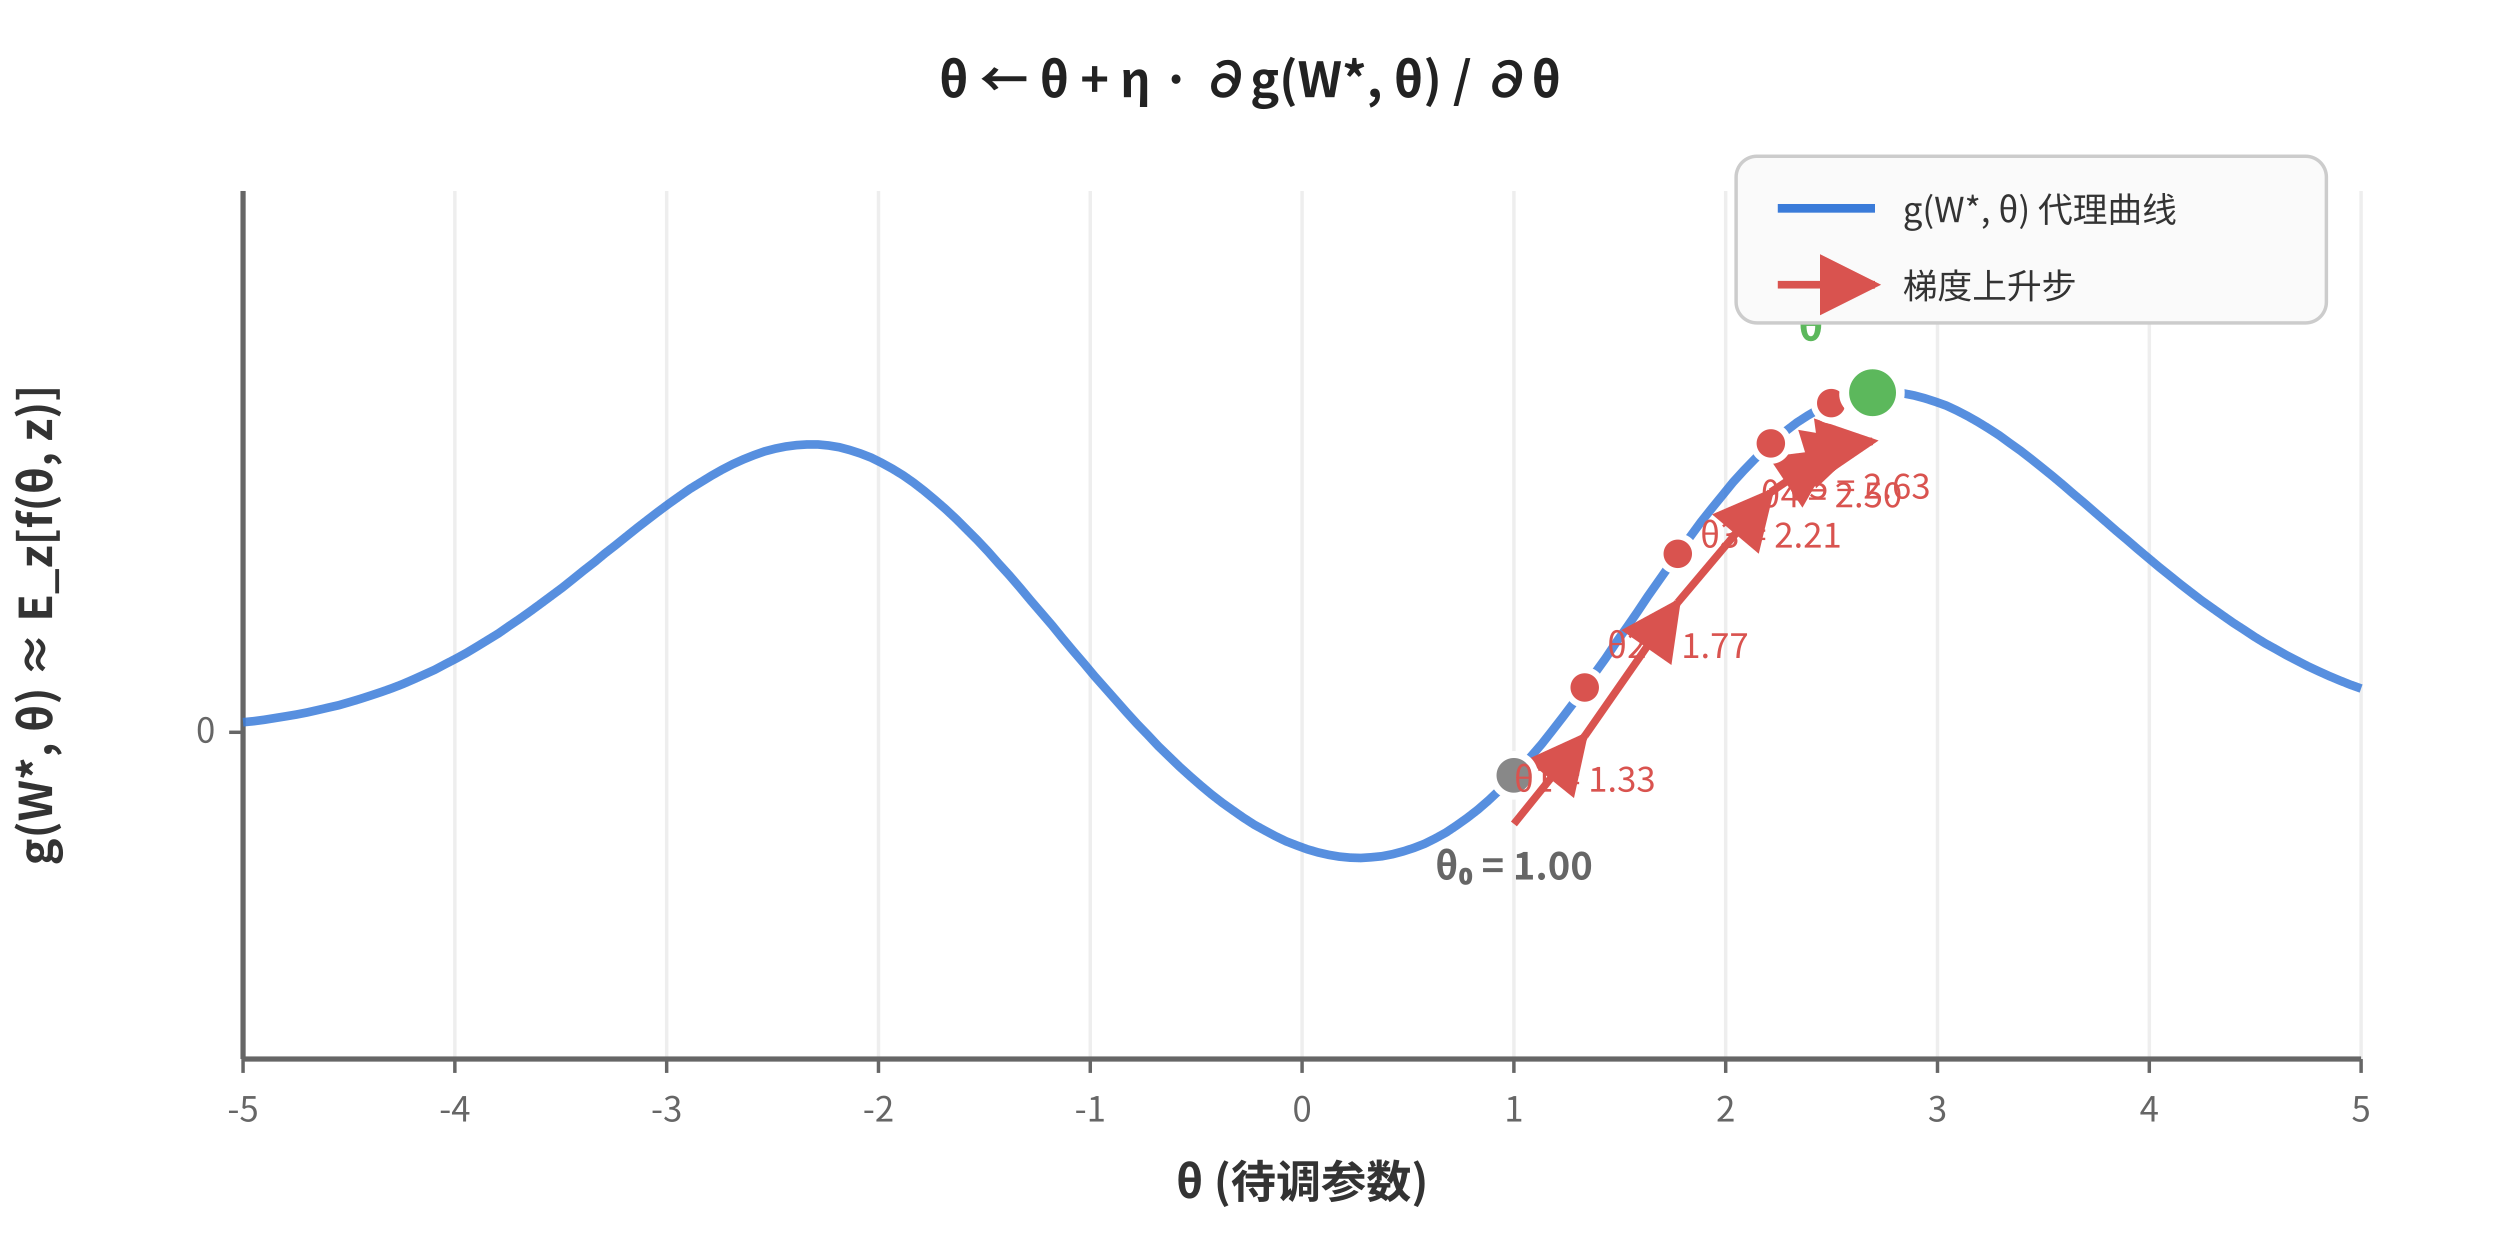
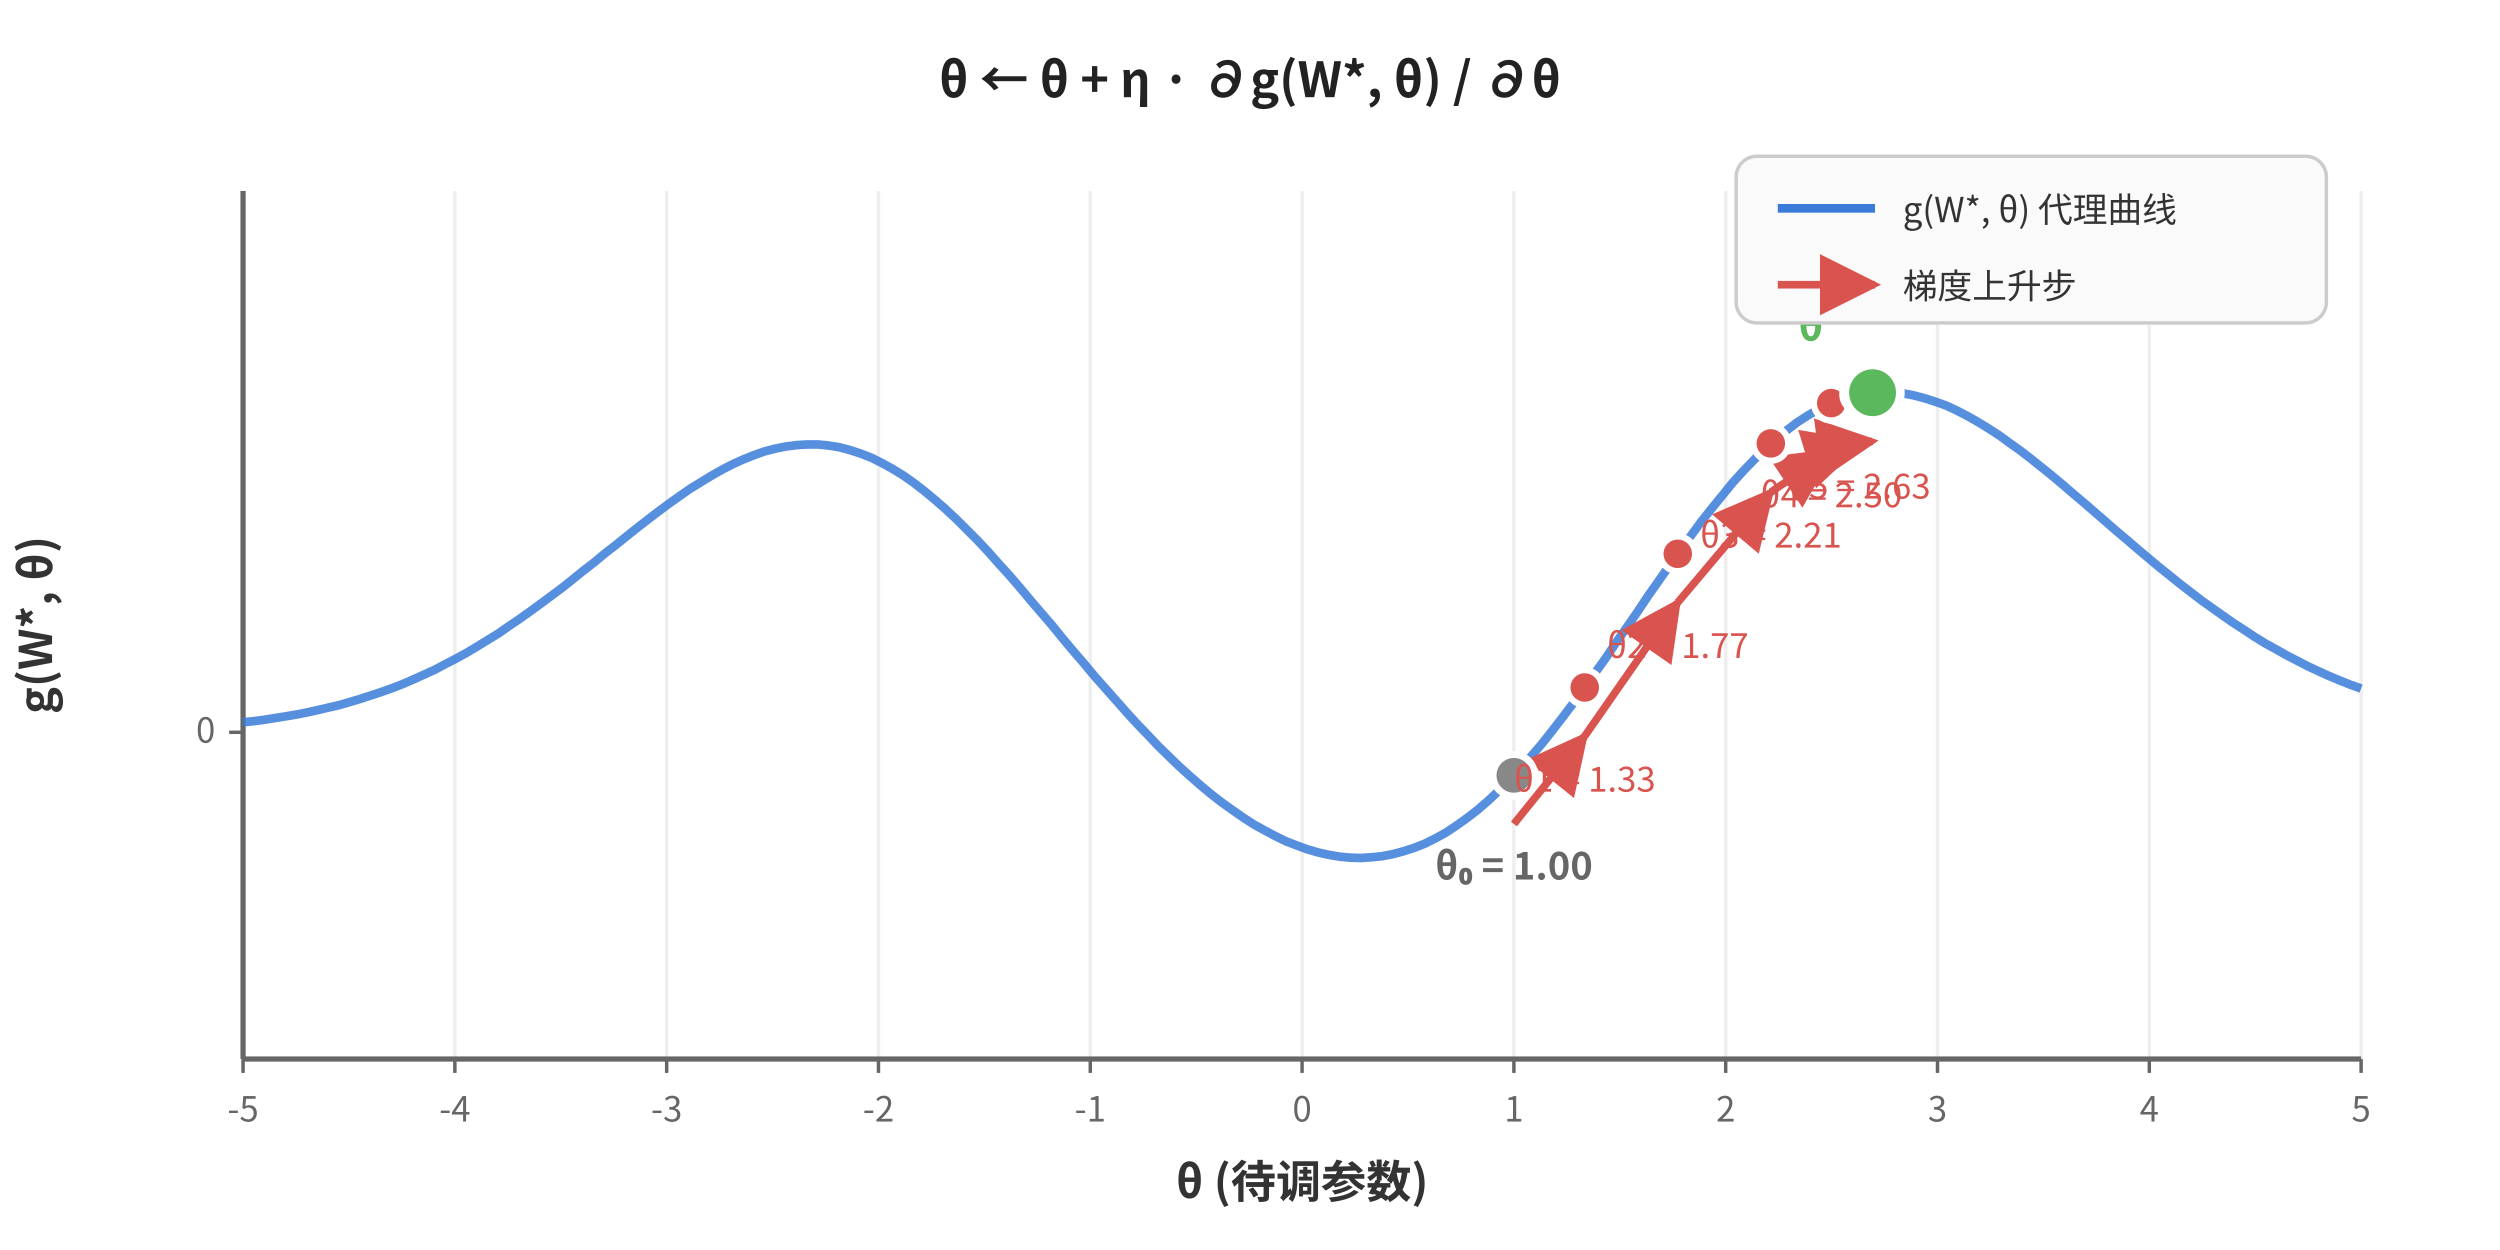
<svg xmlns="http://www.w3.org/2000/svg" viewBox="0 0 720 360" font-family="'Noto Sans CJK JP','PingFang SC','Microsoft YaHei',sans-serif">
  <defs>
    <marker id="arrow-red" viewBox="0 0 10 10" refX="9" refY="5" markerWidth="8" markerHeight="8" orient="auto-start-reverse">
      <path d="M0,0 L10,5 L0,10 z" fill="#d9534f" />
    </marker>
    <marker id="arrow-blue" viewBox="0 0 10 10" refX="9" refY="5" markerWidth="7" markerHeight="7" orient="auto-start-reverse">
      <path d="M0,0 L10,5 L0,10 z" fill="#3a7bd9" />
    </marker>
  </defs>
  <rect width="720" height="360" fill="#ffffff" />
  <text x="360.0" y="28" text-anchor="middle" font-size="14" fill="#222" font-weight="bold">θ ← θ + η · ∂g(W*, θ) / ∂θ</text>
  <line x1="70.0" y1="55" x2="70.0" y2="305" stroke="#eeeeee" stroke-width="1" />
  <line x1="131.0" y1="55" x2="131.0" y2="305" stroke="#eeeeee" stroke-width="1" />
  <line x1="192.0" y1="55" x2="192.0" y2="305" stroke="#eeeeee" stroke-width="1" />
  <line x1="253.0" y1="55" x2="253.0" y2="305" stroke="#eeeeee" stroke-width="1" />
  <line x1="314.0" y1="55" x2="314.0" y2="305" stroke="#eeeeee" stroke-width="1" />
  <line x1="375.0" y1="55" x2="375.0" y2="305" stroke="#eeeeee" stroke-width="1" />
  <line x1="436.0" y1="55" x2="436.0" y2="305" stroke="#eeeeee" stroke-width="1" />
  <line x1="497.0" y1="55" x2="497.0" y2="305" stroke="#eeeeee" stroke-width="1" />
  <line x1="558.0" y1="55" x2="558.0" y2="305" stroke="#eeeeee" stroke-width="1" />
  <line x1="619.0" y1="55" x2="619.0" y2="305" stroke="#eeeeee" stroke-width="1" />
  <line x1="680.0" y1="55" x2="680.0" y2="305" stroke="#eeeeee" stroke-width="1" />
  <line x1="70" y1="305" x2="680" y2="305" stroke="#666" stroke-width="1.5" />
  <line x1="70" y1="55" x2="70" y2="305" stroke="#666" stroke-width="1.5" />
  <line x1="70.0" y1="305" x2="70.0" y2="309" stroke="#666" />
  <text x="70.0" y="323" text-anchor="middle" font-size="10" fill="#666">-5</text>
  <line x1="131.0" y1="305" x2="131.0" y2="309" stroke="#666" />
  <text x="131.0" y="323" text-anchor="middle" font-size="10" fill="#666">-4</text>
  <line x1="192.0" y1="305" x2="192.0" y2="309" stroke="#666" />
  <text x="192.0" y="323" text-anchor="middle" font-size="10" fill="#666">-3</text>
  <line x1="253.0" y1="305" x2="253.0" y2="309" stroke="#666" />
  <text x="253.0" y="323" text-anchor="middle" font-size="10" fill="#666">-2</text>
  <line x1="314.0" y1="305" x2="314.0" y2="309" stroke="#666" />
  <text x="314.0" y="323" text-anchor="middle" font-size="10" fill="#666">-1</text>
  <line x1="375.0" y1="305" x2="375.0" y2="309" stroke="#666" />
  <text x="375.0" y="323" text-anchor="middle" font-size="10" fill="#666">0</text>
  <line x1="436.0" y1="305" x2="436.0" y2="309" stroke="#666" />
  <text x="436.0" y="323" text-anchor="middle" font-size="10" fill="#666">1</text>
  <line x1="497.0" y1="305" x2="497.0" y2="309" stroke="#666" />
  <text x="497.0" y="323" text-anchor="middle" font-size="10" fill="#666">2</text>
  <line x1="558.0" y1="305" x2="558.0" y2="309" stroke="#666" />
  <text x="558.0" y="323" text-anchor="middle" font-size="10" fill="#666">3</text>
  <line x1="619.0" y1="305" x2="619.0" y2="309" stroke="#666" />
  <text x="619.0" y="323" text-anchor="middle" font-size="10" fill="#666">4</text>
  <line x1="680.0" y1="305" x2="680.0" y2="309" stroke="#666" />
  <text x="680.0" y="323" text-anchor="middle" font-size="10" fill="#666">5</text>
  <line x1="66" y1="210.9" x2="70" y2="210.9" stroke="#666" />
  <text x="62" y="213.9" text-anchor="end" font-size="10" fill="#666">0</text>
  <text x="375.0" y="345" text-anchor="middle" font-size="13" fill="#333" font-weight="bold">θ (待调参数)</text>
-   <text x="15" y="180.0" text-anchor="middle" font-size="13" fill="#333" font-weight="bold" transform="rotate(-90,15,180.0)">g(W*, θ) ≈ E_z[f(θ, z)]</text>
+   <text x="15" y="180.0" text-anchor="middle" font-size="13" fill="#333" font-weight="bold" transform="rotate(-90,15,180.0)">g(W*, θ)</text>
  <path d="M 70.0,208.0 L 73.1,207.7 L 76.1,207.3 L 79.2,206.8 L 82.3,206.3 L 85.3,205.8 L 88.4,205.2 L 91.5,204.5 L 94.5,203.8 L 97.6,203.1 L 100.7,202.2 L 103.7,201.3 L 106.8,200.3 L 109.8,199.3 L 112.9,198.2 L 116.0,197.0 L 119.0,195.7 L 122.1,194.3 L 125.2,192.9 L 128.2,191.3 L 131.3,189.7 L 134.4,188.0 L 137.4,186.2 L 140.5,184.3 L 143.6,182.4 L 146.6,180.3 L 149.7,178.2 L 152.8,176.0 L 155.8,173.8 L 158.9,171.5 L 162.0,169.2 L 165.0,166.8 L 168.1,164.3 L 171.2,161.9 L 174.2,159.4 L 177.3,157.0 L 180.4,154.5 L 183.4,152.1 L 186.5,149.7 L 189.5,147.4 L 192.6,145.1 L 195.7,142.9 L 198.7,140.8 L 201.8,138.9 L 204.9,137.0 L 207.9,135.3 L 211.0,133.7 L 214.1,132.3 L 217.1,131.1 L 220.2,130.0 L 223.3,129.2 L 226.3,128.6 L 229.4,128.2 L 232.5,128.0 L 235.5,128.0 L 238.6,128.3 L 241.7,128.8 L 244.7,129.6 L 247.8,130.6 L 250.9,131.8 L 253.9,133.3 L 257.0,135.0 L 260.1,136.9 L 263.1,139.0 L 266.2,141.4 L 269.2,143.9 L 272.3,146.6 L 275.4,149.5 L 278.4,152.5 L 281.5,155.6 L 284.6,158.9 L 287.6,162.3 L 290.7,165.7 L 293.8,169.3 L 296.8,172.9 L 299.9,176.5 L 303.0,180.1 L 306.0,183.8 L 309.1,187.5 L 312.2,191.1 L 315.2,194.7 L 318.3,198.2 L 321.4,201.7 L 324.4,205.1 L 327.5,208.5 L 330.6,211.7 L 333.6,214.9 L 336.7,217.9 L 339.7,220.8 L 342.8,223.6 L 345.9,226.3 L 348.9,228.8 L 352.0,231.2 L 355.1,233.4 L 358.1,235.5 L 361.2,237.5 L 364.3,239.2 L 367.3,240.8 L 370.4,242.3 L 373.5,243.5 L 376.5,244.6 L 379.6,245.5 L 382.7,246.2 L 385.7,246.7 L 388.8,247.0 L 391.9,247.1 L 394.9,246.9 L 398.0,246.6 L 401.1,246.0 L 404.1,245.2 L 407.2,244.2 L 410.3,243.0 L 413.3,241.5 L 416.4,239.8 L 419.4,237.8 L 422.5,235.6 L 425.6,233.2 L 428.6,230.6 L 431.7,227.7 L 434.8,224.6 L 437.8,221.4 L 440.9,217.9 L 444.0,214.3 L 447.0,210.5 L 450.1,206.5 L 453.2,202.4 L 456.2,198.2 L 459.3,193.9 L 462.4,189.6 L 465.4,185.1 L 468.5,180.7 L 471.6,176.2 L 474.6,171.7 L 477.7,167.3 L 480.8,162.9 L 483.8,158.6 L 486.9,154.4 L 489.9,150.3 L 493.0,146.4 L 496.1,142.6 L 499.1,138.9 L 502.2,135.5 L 505.3,132.3 L 508.3,129.3 L 511.4,126.5 L 514.5,124.0 L 517.5,121.7 L 520.6,119.7 L 523.7,117.9 L 526.7,116.4 L 529.8,115.2 L 532.9,114.2 L 535.9,113.5 L 539.0,113.1 L 542.1,112.9 L 545.1,113.0 L 548.2,113.3 L 551.3,113.9 L 554.3,114.7 L 557.4,115.7 L 560.5,116.8 L 563.5,118.2 L 566.6,119.8 L 569.6,121.5 L 572.7,123.4 L 575.8,125.4 L 578.8,127.6 L 581.9,129.8 L 585.0,132.2 L 588.0,134.6 L 591.1,137.1 L 594.2,139.7 L 597.2,142.3 L 600.3,144.9 L 603.4,147.6 L 606.4,150.2 L 609.5,152.9 L 612.6,155.5 L 615.6,158.1 L 618.7,160.7 L 621.8,163.3 L 624.8,165.7 L 627.9,168.2 L 631.0,170.6 L 634.0,172.9 L 637.1,175.1 L 640.2,177.3 L 643.2,179.4 L 646.3,181.4 L 649.3,183.4 L 652.4,185.3 L 655.5,187.0 L 658.5,188.7 L 661.6,190.3 L 664.7,191.9 L 667.7,193.3 L 670.8,194.7 L 673.9,196.0 L 676.9,197.2 L 680.0,198.3" fill="none" stroke="#3a7bd9" stroke-width="2.5" stroke-linejoin="round" opacity="0.85" />
  <line x1="436.0" y1="237.3" x2="456.4" y2="212.0" stroke="#d9534f" stroke-width="2.2" marker-end="url(#arrow-red)" />
  <line x1="456.4" y1="212.0" x2="483.2" y2="173.5" stroke="#d9534f" stroke-width="2.2" marker-end="url(#arrow-red)" />
  <line x1="483.2" y1="173.5" x2="510.0" y2="141.7" stroke="#d9534f" stroke-width="2.2" marker-end="url(#arrow-red)" />
  <line x1="510.0" y1="141.7" x2="527.4" y2="130.1" stroke="#d9534f" stroke-width="2.2" marker-end="url(#arrow-red)" />
  <line x1="527.4" y1="130.1" x2="535.6" y2="127.6" stroke="#d9534f" stroke-width="2.2" marker-end="url(#arrow-red)" />
  <line x1="535.6" y1="127.6" x2="539.3" y2="127.1" stroke="#d9534f" stroke-width="2.2" marker-end="url(#arrow-red)" />
  <circle cx="436.0" cy="223.3" r="6" fill="#888" stroke="white" stroke-width="2" />
  <text x="436.0" y="253.3" text-anchor="middle" font-size="11" fill="#666" font-weight="bold">θ₀ = 1.00</text>
  <circle cx="456.4" cy="198.0" r="5" fill="#d9534f" stroke="white" stroke-width="1.8" />
  <text x="456.4" y="228.0" text-anchor="middle" font-size="10" fill="#d9534f">θ1 = 1.33</text>
  <circle cx="483.2" cy="159.5" r="5" fill="#d9534f" stroke="white" stroke-width="1.8" />
  <text x="483.2" y="189.5" text-anchor="middle" font-size="10" fill="#d9534f">θ2 = 1.77</text>
  <circle cx="510.0" cy="127.7" r="5" fill="#d9534f" stroke="white" stroke-width="1.8" />
  <text x="510.0" y="157.7" text-anchor="middle" font-size="10" fill="#d9534f">θ3 = 2.21</text>
  <circle cx="527.4" cy="116.1" r="5" fill="#d9534f" stroke="white" stroke-width="1.8" />
  <text x="527.4" y="146.1" text-anchor="middle" font-size="10" fill="#d9534f">θ4 = 2.50</text>
  <circle cx="535.6" cy="113.6" r="5" fill="#d9534f" stroke="white" stroke-width="1.8" />
  <text x="535.6" y="143.6" text-anchor="middle" font-size="10" fill="#d9534f">θ5 = 2.63</text>
  <circle cx="539.3" cy="113.1" r="8" fill="#5cb85c" stroke="white" stroke-width="2.5" />
  <text x="531.3" y="98.1" text-anchor="end" font-size="12" fill="#5cb85c" font-weight="bold">θ*</text>
  <rect x="500" y="45" width="170" height="48" rx="6" fill="#fafafa" stroke="#ccc" stroke-width="1" />
  <line x1="512" y1="60" x2="540" y2="60" stroke="#3a7bd9" stroke-width="2.5" />
  <text x="548" y="64" font-size="10" fill="#333">g(W*, θ) 代理曲线</text>
  <line x1="512" y1="82" x2="540" y2="82" stroke="#d9534f" stroke-width="2.2" marker-end="url(#arrow-red)" />
  <text x="548" y="86" font-size="10" fill="#333">梯度上升步</text>
</svg>
